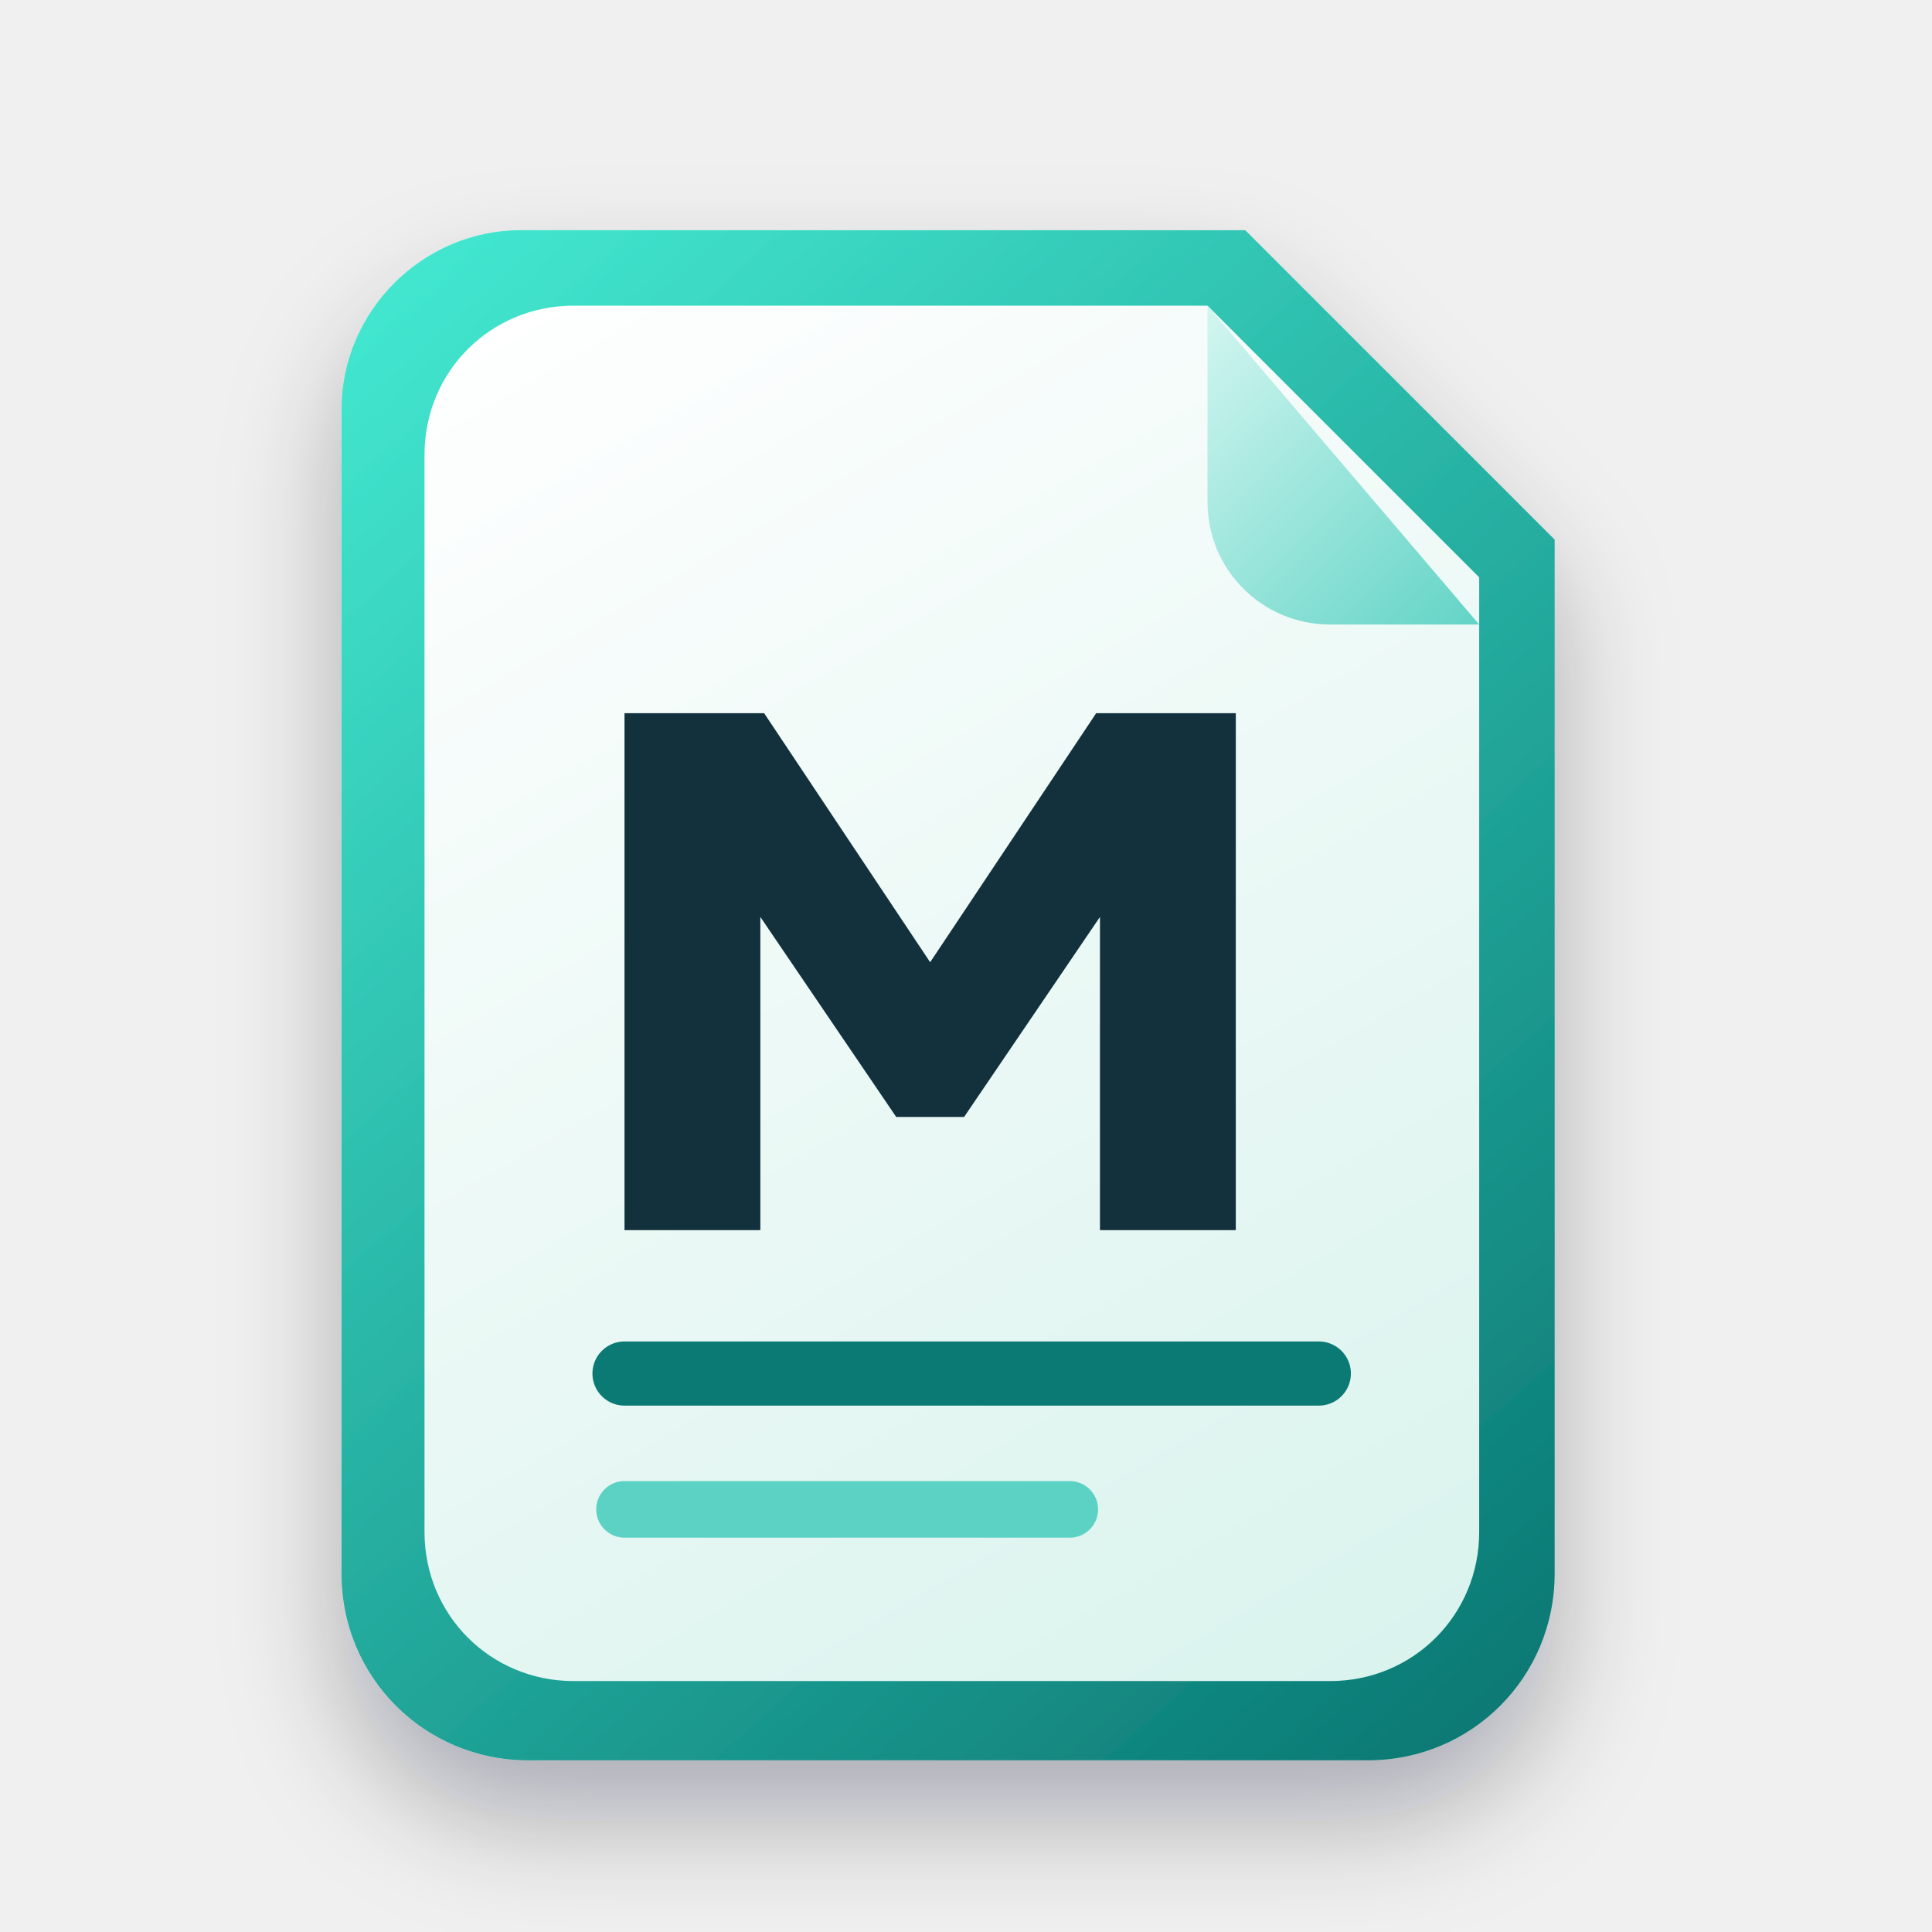
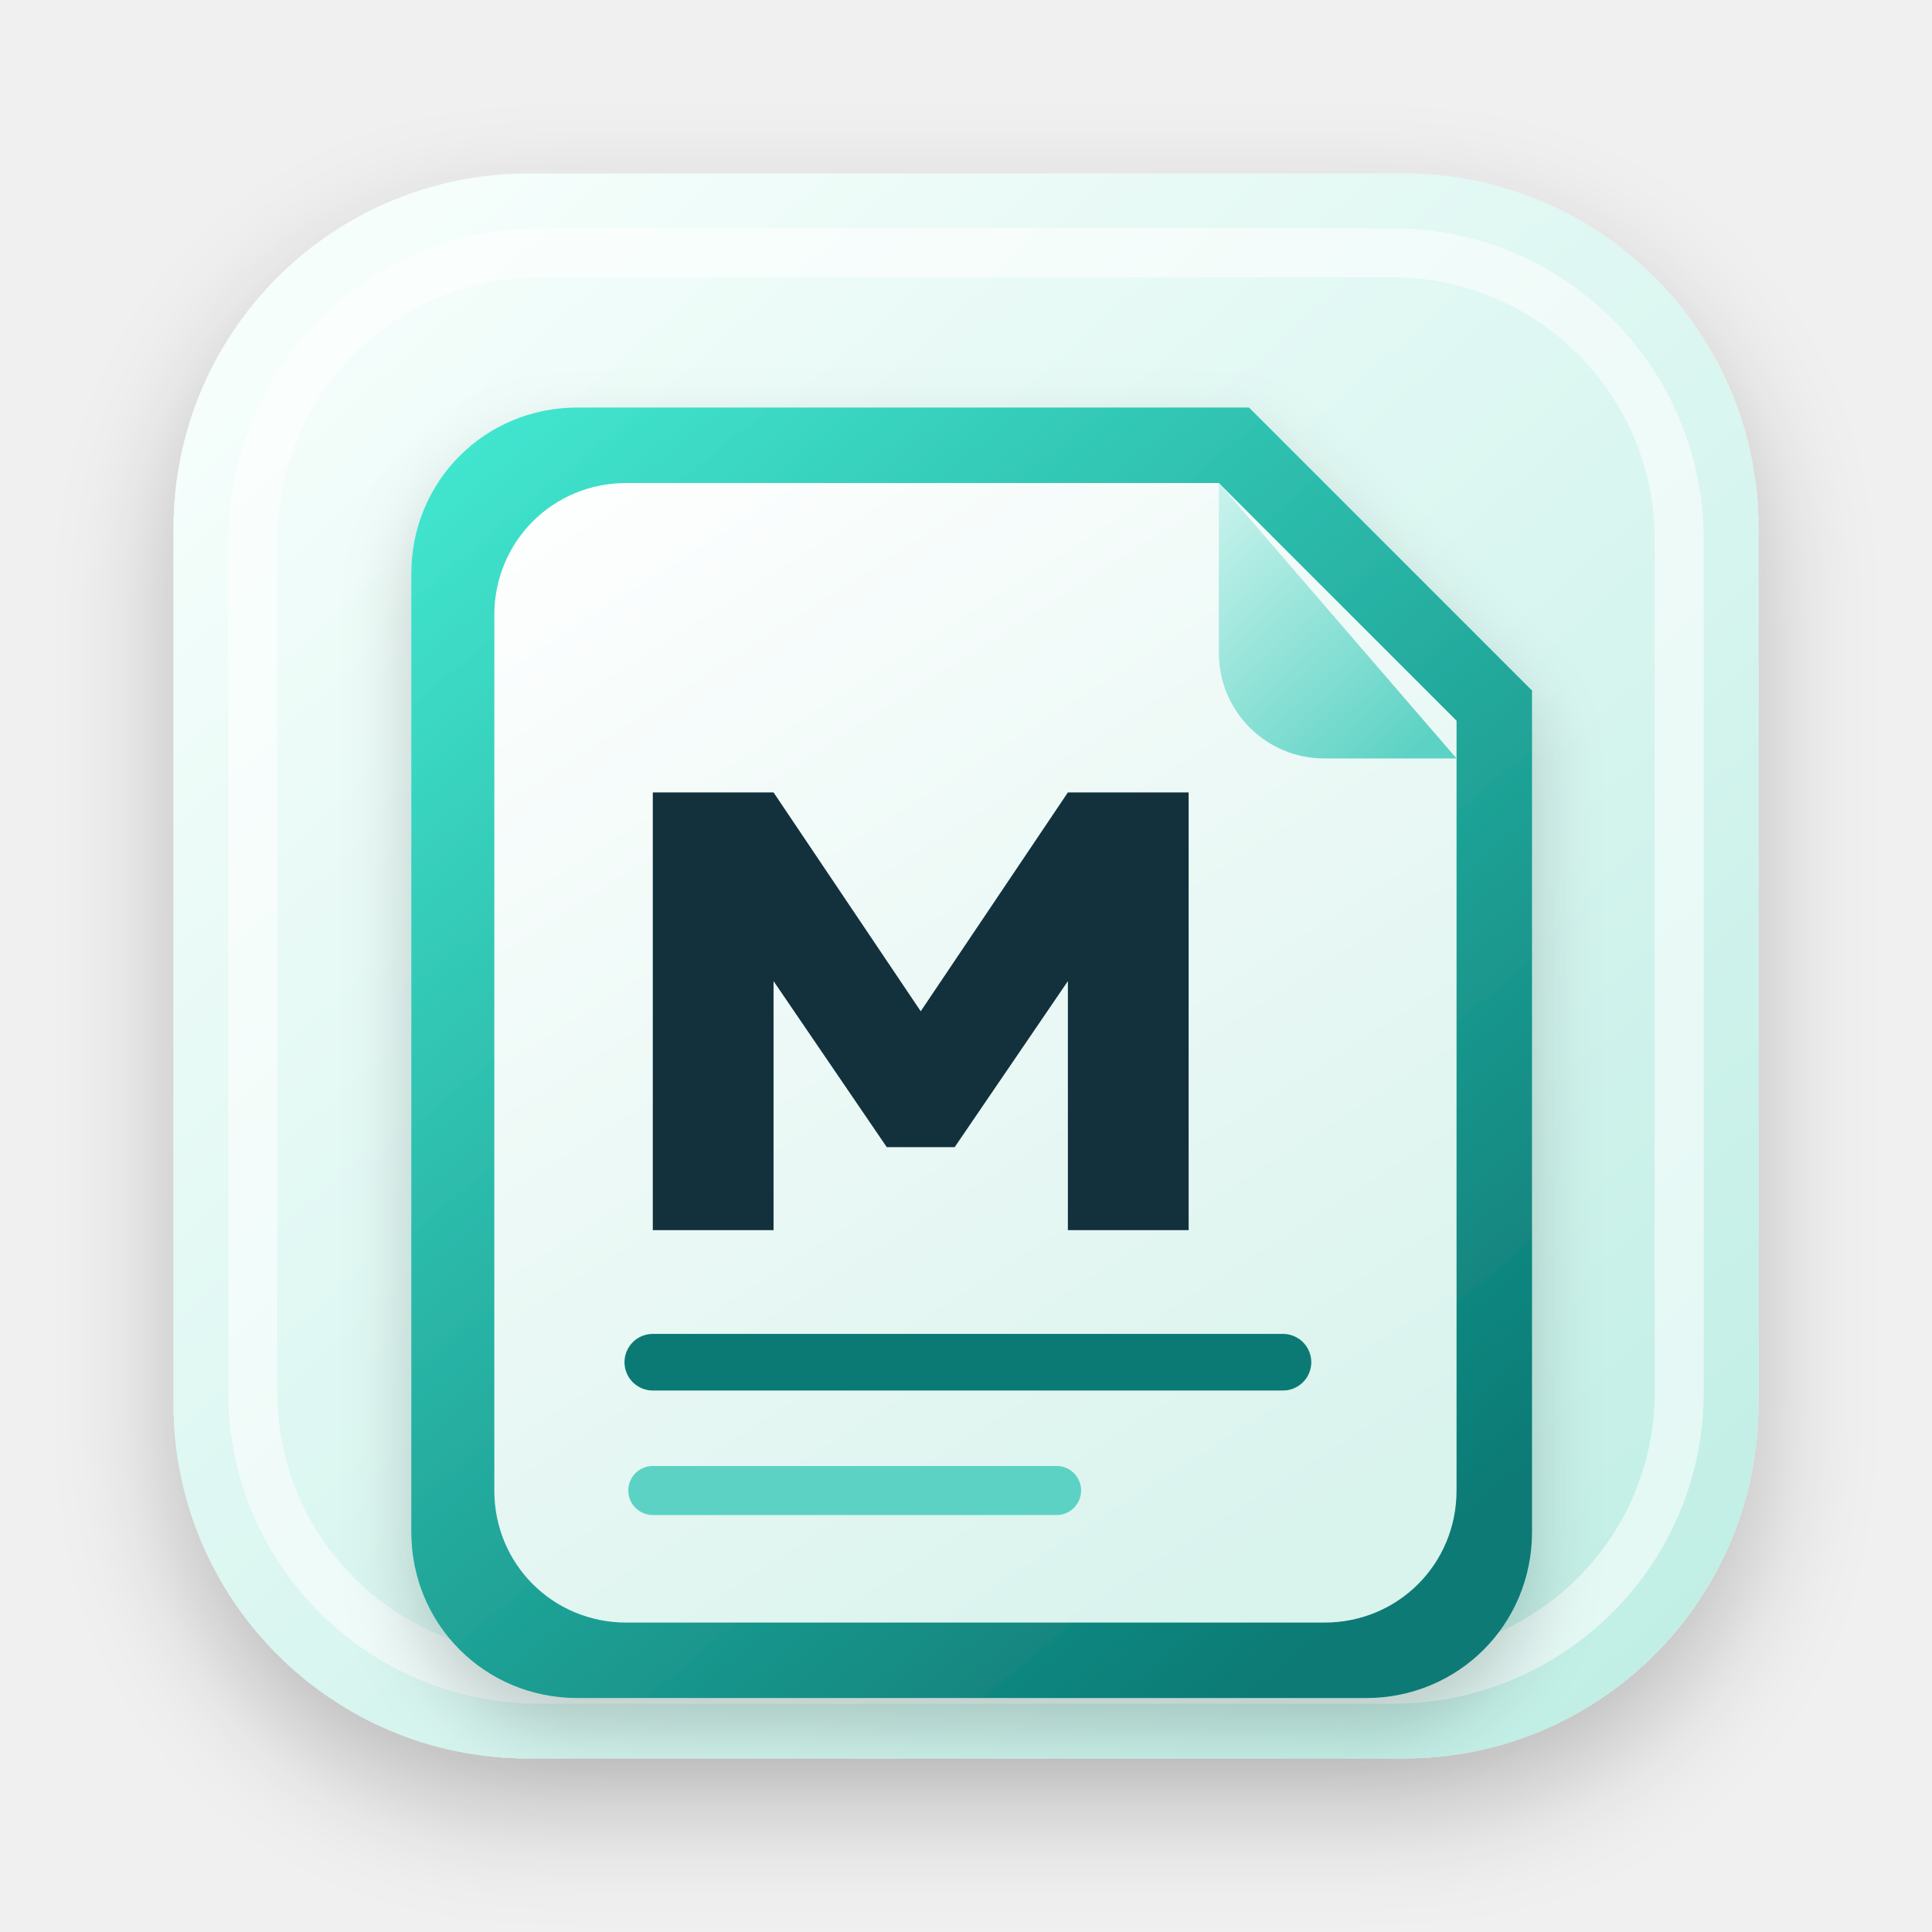
<svg xmlns="http://www.w3.org/2000/svg" viewBox="0 0 1024 1024">
  <defs>
-     <linearGradient id="page" x1="292" y1="128" x2="744" y2="900" gradientUnits="userSpaceOnUse">
+     <linearGradient id="tile" x1="132" y1="96" x2="872" y2="928" gradientUnits="userSpaceOnUse">
+       <stop offset="0" stop-color="#f9fffd" />
+       <stop offset="1" stop-color="#bfeee5" />
+     </linearGradient>
+     <linearGradient id="page" x1="328" y1="214" x2="704" y2="804" gradientUnits="userSpaceOnUse">
      <stop offset="0" stop-color="#ffffff" />
      <stop offset="1" stop-color="#d9f3ed" />
    </linearGradient>
-     <linearGradient id="edge" x1="206" y1="160" x2="830" y2="864" gradientUnits="userSpaceOnUse">
+     <linearGradient id="edge" x1="260" y1="220" x2="760" y2="820" gradientUnits="userSpaceOnUse">
      <stop offset="0" stop-color="#42e6cf" />
      <stop offset="1" stop-color="#0b7a75" />
    </linearGradient>
-     <linearGradient id="fold" x1="628" y1="140" x2="810" y2="324" gradientUnits="userSpaceOnUse">
+     <linearGradient id="fold" x1="628" y1="226" x2="772" y2="378" gradientUnits="userSpaceOnUse">
      <stop offset="0" stop-color="#dffaf5" />
      <stop offset="1" stop-color="#5cd2c4" />
    </linearGradient>
-     <filter id="shadow" x="-20%" y="-20%" width="140%" height="140%">
-       <feDropShadow dx="0" dy="32" stdDeviation="30" flood-color="#071116" flood-opacity="0.28" />
+     <filter id="tileShadow" x="-16%" y="-16%" width="132%" height="132%">
+       <feDropShadow dx="0" dy="26" stdDeviation="30" flood-color="#071116" flood-opacity="0.22" />
+     </filter>
+     <filter id="pageShadow" x="-20%" y="-20%" width="140%" height="140%">
+       <feDropShadow dx="0" dy="18" stdDeviation="18" flood-color="#071116" flood-opacity="0.18" />
    </filter>
  </defs>
-   <path d="M276 122h384l164 164v548c0 55-44 99-99 99H280c-55 0-99-44-99-99V217c0-52 43-95 95-95z" fill="url(#edge)" filter="url(#shadow)" />
-   <path d="M304 162h336l144 144v506c0 44-35 79-79 79H304c-44 0-79-35-79-79V241c0-44 35-79 79-79z" fill="url(#page)" />
-   <path d="M640 162v104c0 36 29 65 65 65h79L640 162z" fill="url(#fold)" />
-   <path d="M331 652V378h74l88 132 88-132h74v274h-72V486l-72 106h-36l-72-106v166h-72z" fill="#12313c" />
-   <path d="M331 728h368" stroke="#0b7a75" stroke-width="34" stroke-linecap="round" />
-   <path d="M331 800h236" stroke="#5cd2c4" stroke-width="30" stroke-linecap="round" />
+   <rect x="92" y="92" width="840" height="840" rx="188" fill="url(#tile)" filter="url(#tileShadow)" />
+   <rect x="134" y="134" width="756" height="756" rx="152" fill="none" stroke="#ffffff" stroke-opacity="0.55" stroke-width="26" />
+   <path d="M306 216h356l150 150v446c0 49-39 88-88 88H306c-49 0-88-39-88-88V304c0-49 39-88 88-88z" fill="url(#edge)" filter="url(#pageShadow)" />
+   <path d="M332 256h314l126 126v408c0 39-31 70-70 70H332c-39 0-70-31-70-70V326c0-39 31-70 70-70z" fill="url(#page)" />
+   <path d="M646 256v90c0 31 25 56 56 56h70L646 256z" fill="url(#fold)" />
+   <path d="M346 652V420h64l78 116 78-116h64v232h-64V520l-60 88h-36l-60-88v132h-64z" fill="#12313c" />
+   <path d="M346 722h334" stroke="#0b7a75" stroke-width="30" stroke-linecap="round" />
+   <path d="M346 790h214" stroke="#5cd2c4" stroke-width="26" stroke-linecap="round" />
</svg>
